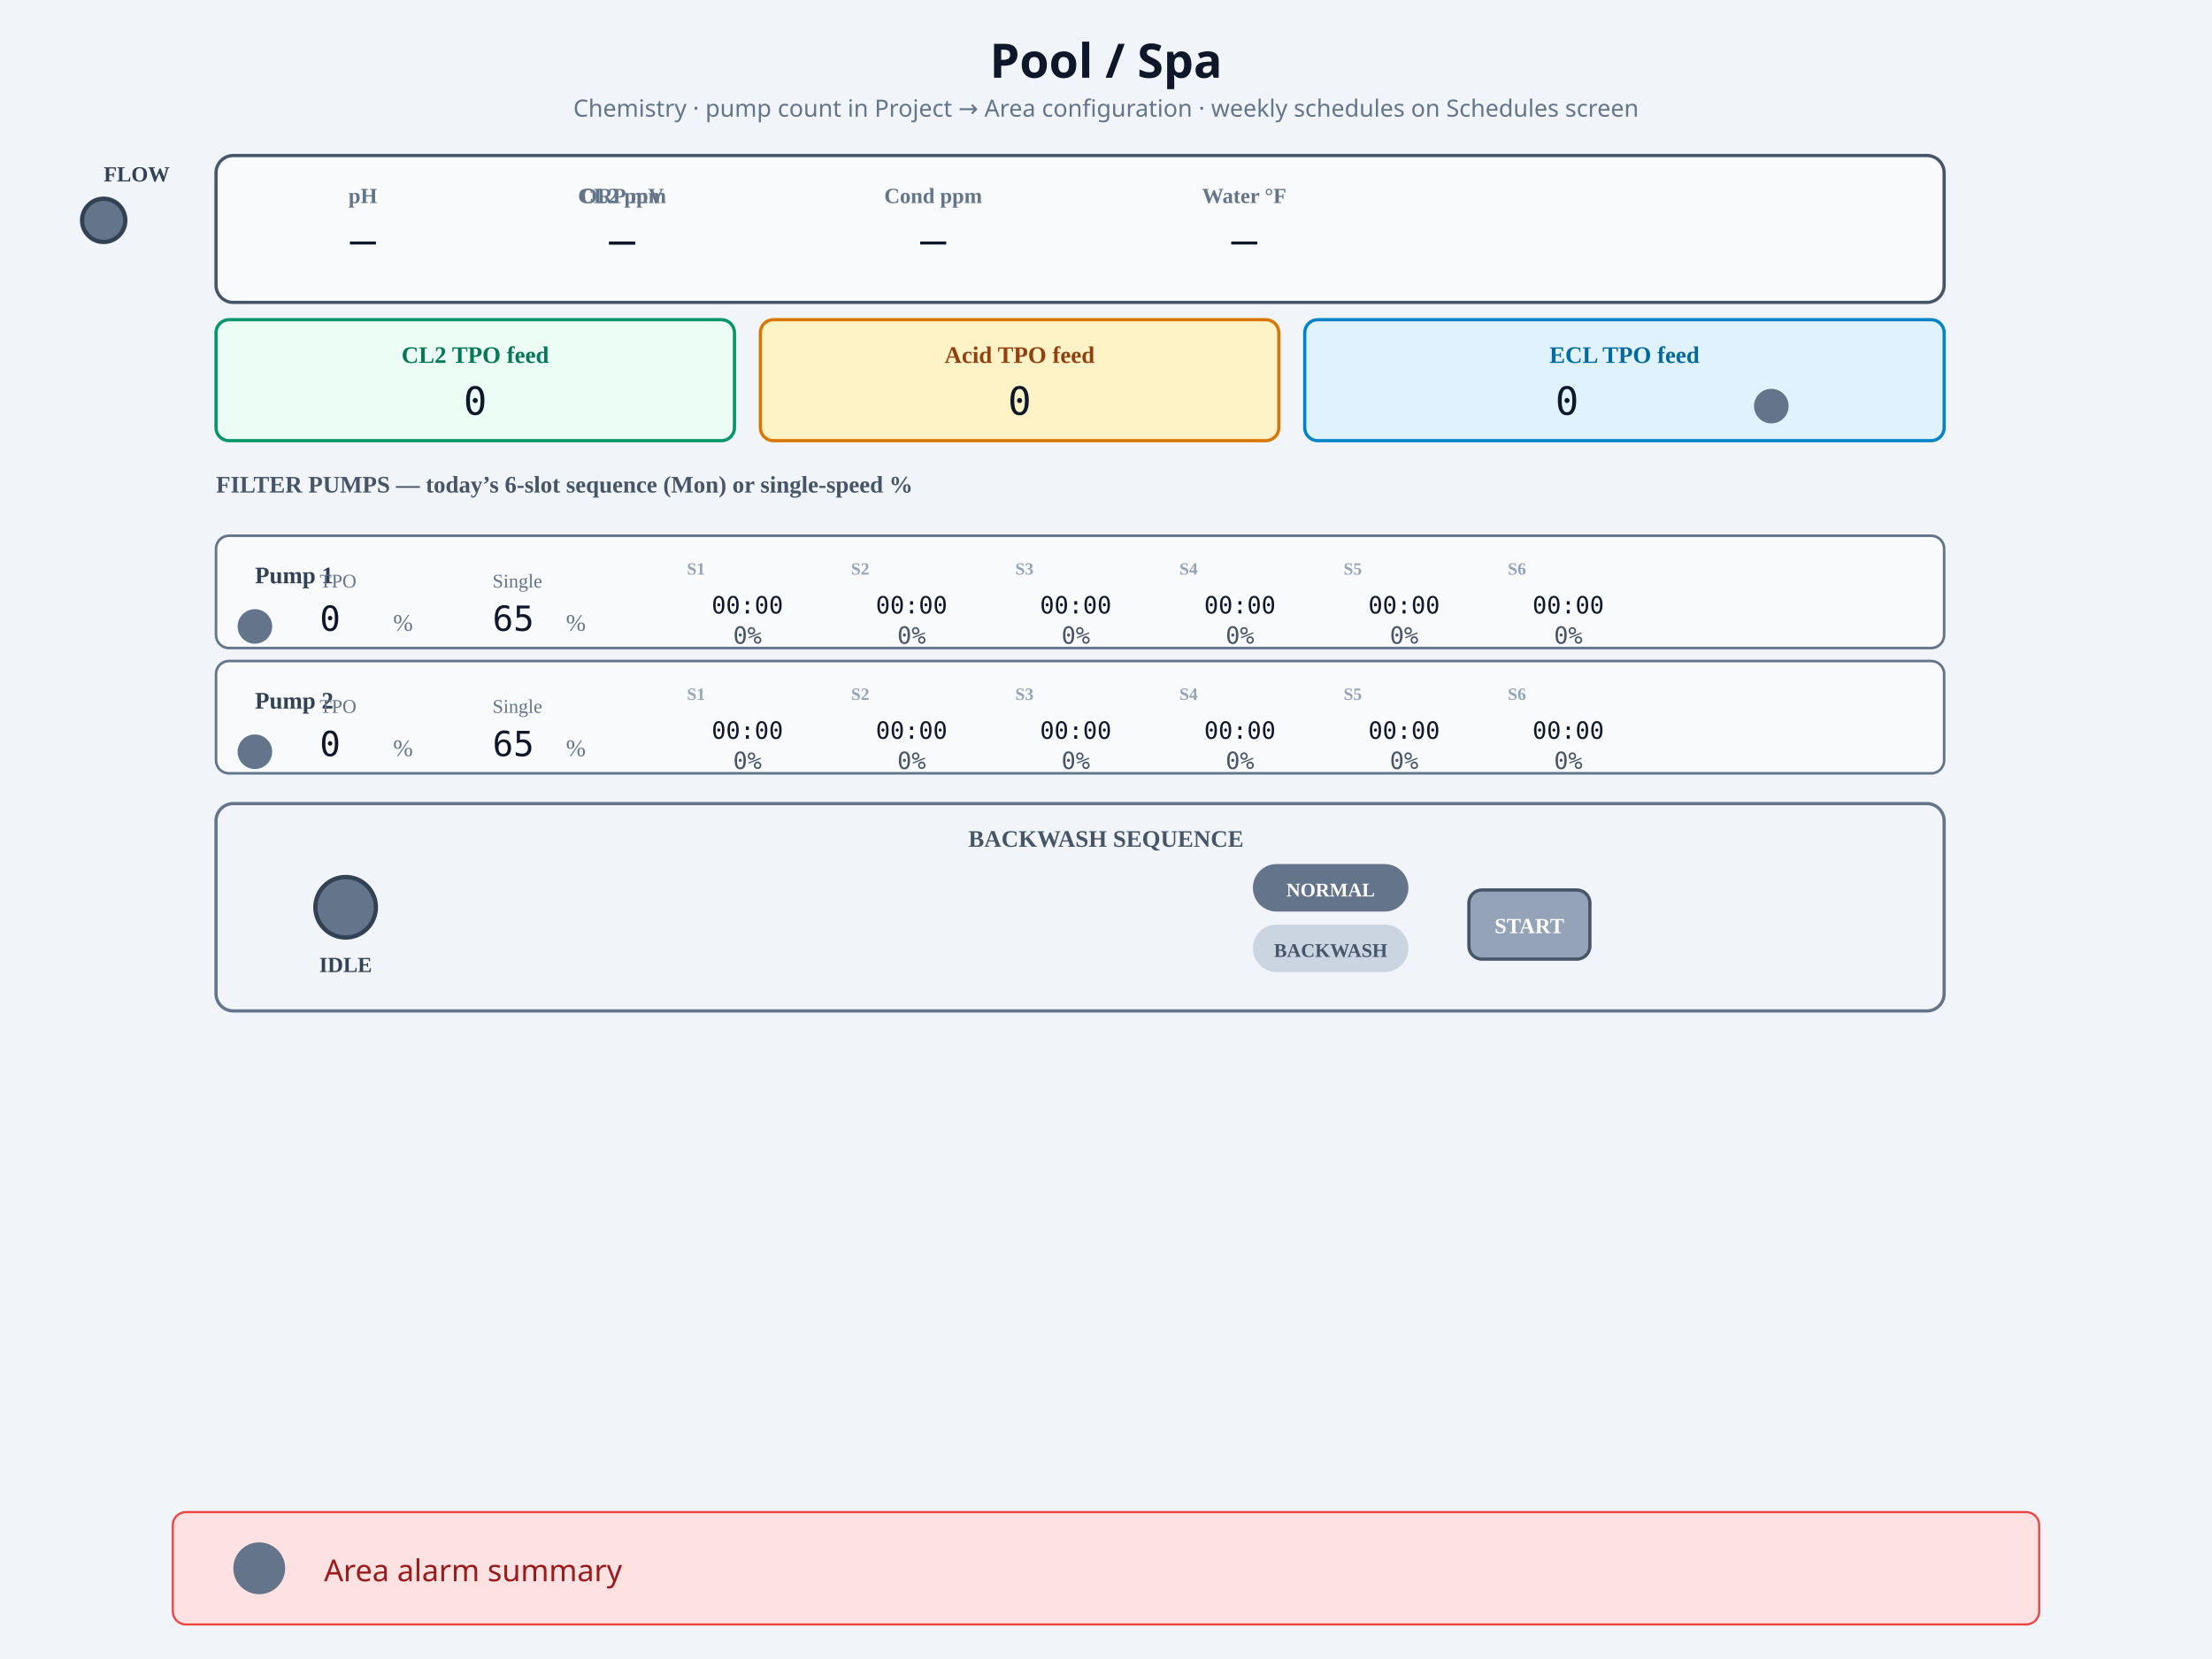
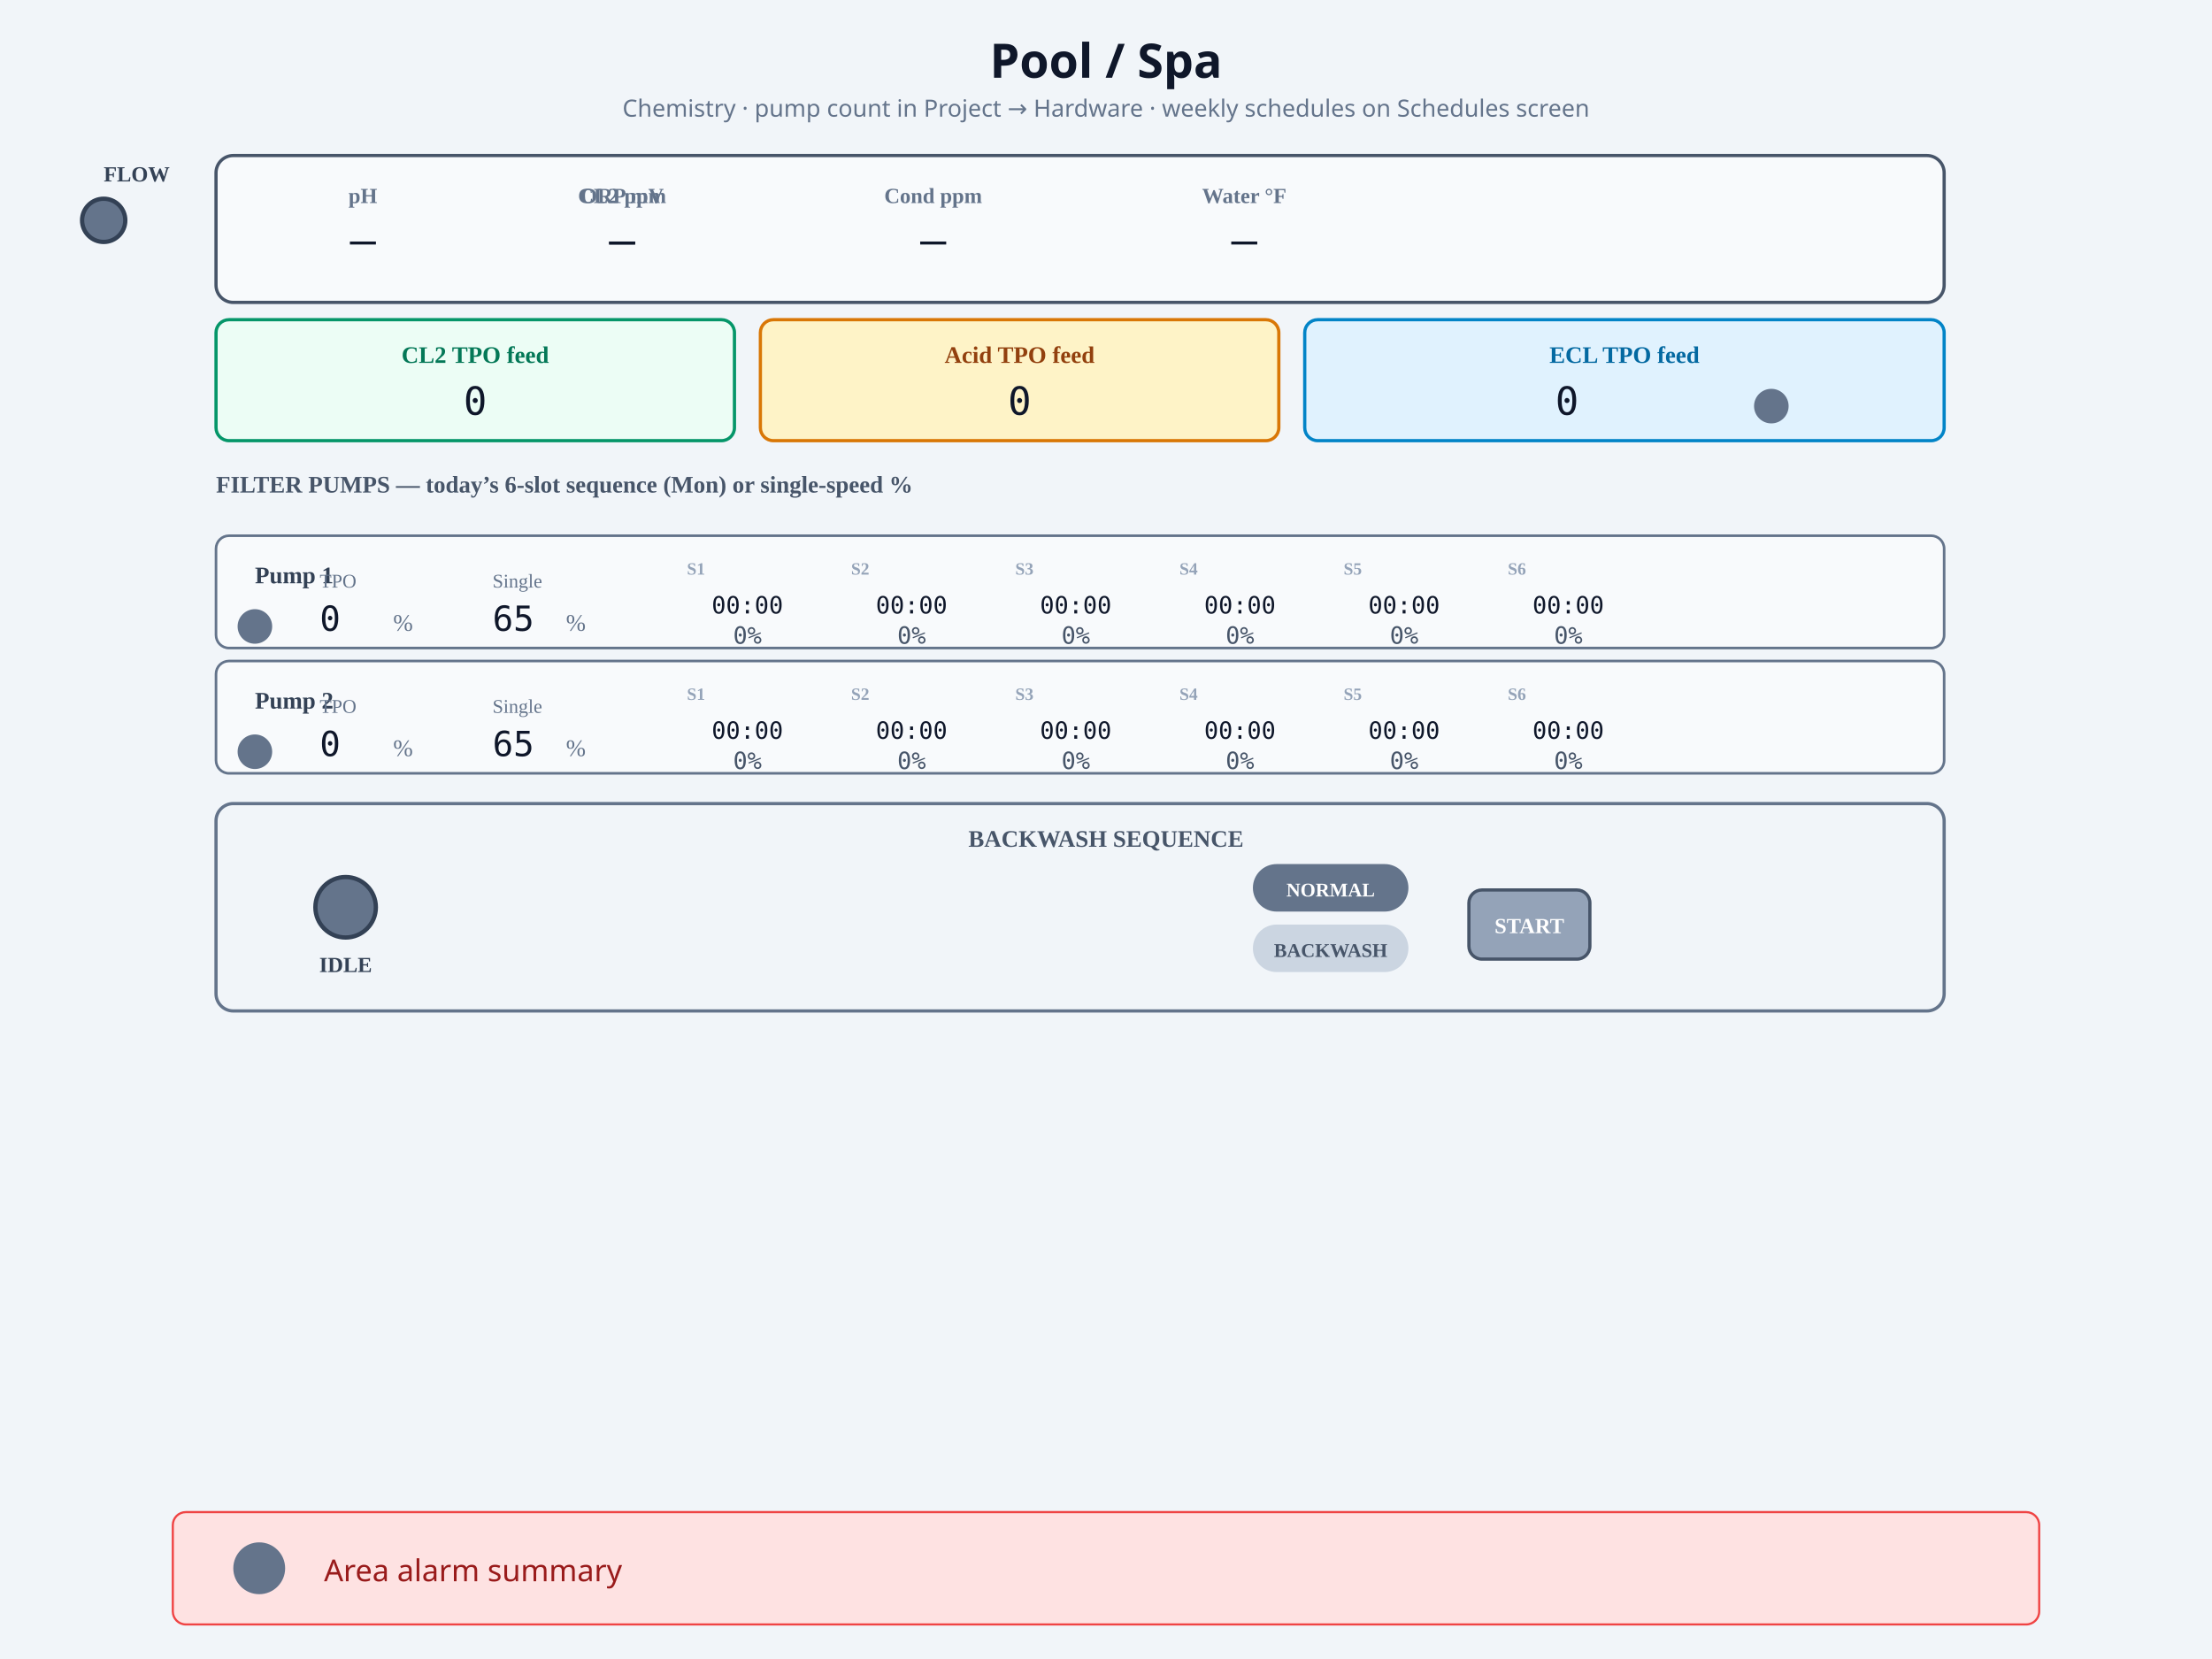
<svg xmlns="http://www.w3.org/2000/svg" viewBox="0 0 1024 768" width="1024" height="768">
  <rect width="1024" height="768" fill="#f1f5f9" />
  <text id="pool_title" x="512" y="36" text-anchor="middle" font-family="Segoe UI,sans-serif" font-size="22" font-weight="600" fill="#0f172a">Pool / Spa</text>
-   <text x="512" y="54" text-anchor="middle" font-family="Segoe UI,sans-serif" font-size="11" fill="#64748b">Chemistry · pump count in Project → Area configuration · weekly schedules on Schedules screen</text>
+   <text x="512" y="54" text-anchor="middle" font-family="Segoe UI,sans-serif" font-size="11" fill="#64748b">Chemistry · pump count in Project → Hardware · weekly schedules on Schedules screen</text>
  <text x="48" y="84" font-size="10" font-weight="600" fill="#334155">FLOW</text>
  <circle id="flow_lamp" cx="48" cy="102" r="10" fill="#64748b" stroke="#334155" stroke-width="2" />
  <rect x="100" y="72" width="800" height="68" rx="8" fill="#f8fafc" stroke="#475569" stroke-width="1.5" />
  <text x="168" y="94" text-anchor="middle" font-size="10" font-weight="600" fill="#64748b">pH</text>
  <text id="ph_pv" x="168" y="118" text-anchor="middle" font-family="Consolas,monospace" font-size="20" fill="#0f172a">—</text>
  <g id="grp_san_orp">
    <text x="288" y="94" text-anchor="middle" font-size="10" font-weight="600" fill="#64748b">ORP mV</text>
    <text id="orp_pv" x="288" y="118" text-anchor="middle" font-family="Consolas,monospace" font-size="20" fill="#0f172a">—</text>
  </g>
  <g id="grp_san_cl2">
    <text x="288" y="94" text-anchor="middle" font-size="10" font-weight="600" fill="#64748b">CL2 ppm</text>
    <text id="cl2_pv" x="288" y="118" text-anchor="middle" font-family="Consolas,monospace" font-size="20" fill="#0f172a">—</text>
  </g>
  <g id="grp_salt_cond">
    <text x="432" y="94" text-anchor="middle" font-size="10" font-weight="600" fill="#64748b">Cond ppm</text>
    <text id="cond_pv" x="432" y="118" text-anchor="middle" font-family="Consolas,monospace" font-size="20" fill="#0f172a">—</text>
  </g>
  <text x="576" y="94" text-anchor="middle" font-size="10" font-weight="600" fill="#64748b">Water °F</text>
  <text id="wat_temp_pv" x="576" y="118" text-anchor="middle" font-family="Consolas,monospace" font-size="20" fill="#0f172a">—</text>
  <g id="grp_feed_fresh">
    <rect x="100" y="148" width="240" height="56" rx="6" fill="#ecfdf5" stroke="#059669" stroke-width="1.5" />
    <text x="220" y="168" text-anchor="middle" font-size="11" font-weight="600" fill="#047857">CL2 TPO feed</text>
    <text id="cl2_pump_pct" x="220" y="192" text-anchor="middle" font-family="Consolas,monospace" font-size="18" fill="#0f172a">0</text>
  </g>
  <rect x="352" y="148" width="240" height="56" rx="6" fill="#fef3c7" stroke="#d97706" stroke-width="1.5" />
  <text x="472" y="168" text-anchor="middle" font-size="11" font-weight="600" fill="#92400e">Acid TPO feed</text>
  <text id="acid_pump_pct" x="472" y="192" text-anchor="middle" font-family="Consolas,monospace" font-size="18" fill="#0f172a">0</text>
  <g id="grp_ecl">
    <rect x="604" y="148" width="296" height="56" rx="6" fill="#e0f2fe" stroke="#0284c7" stroke-width="1.5" />
    <text x="752" y="168" text-anchor="middle" font-size="11" font-weight="600" fill="#0369a1">ECL TPO feed</text>
    <text id="ecl_pct" x="720" y="192" font-family="Consolas,monospace" font-size="18" fill="#0f172a">0</text>
    <circle id="ecl_run_lamp" cx="820" cy="188" r="8" fill="#64748b" />
  </g>
  <text x="100" y="228" font-size="11" font-weight="700" fill="#475569">FILTER PUMPS — today’s 6-slot sequence (Mon) or single-speed %</text>
  <rect x="100" y="248" width="800" height="52" rx="6" fill="#f8fafc" stroke="#64748b" stroke-width="1.2" />
  <text x="118" y="270" font-size="11" font-weight="700" fill="#334155">Pump 1</text>
  <circle id="fp1_run" cx="118" cy="290" r="8" fill="#64748b" />
  <text x="148" y="272" font-size="9" fill="#64748b">TPO</text>
  <text id="fp1_pct" x="148" y="292" font-family="Consolas,monospace" font-size="16" fill="#0f172a">0</text>
  <text x="182" y="292" font-size="11" fill="#64748b">%</text>
  <g id="grp_fp1_ss">
    <text x="228" y="272" font-size="9" fill="#64748b">Single</text>
    <text id="fp1_ss_pct" x="228" y="292" font-family="Consolas,monospace" font-size="16" fill="#0f172a">65</text>
    <text x="262" y="292" font-size="11" fill="#64748b">%</text>
  </g>
  <g id="grp_fp1_seq">
    <text x="318" y="266" font-size="8" font-weight="600" fill="#94a3b8">S1</text>
    <text x="394" y="266" font-size="8" font-weight="600" fill="#94a3b8">S2</text>
    <text x="470" y="266" font-size="8" font-weight="600" fill="#94a3b8">S3</text>
    <text x="546" y="266" font-size="8" font-weight="600" fill="#94a3b8">S4</text>
    <text x="622" y="266" font-size="8" font-weight="600" fill="#94a3b8">S5</text>
    <text x="698" y="266" font-size="8" font-weight="600" fill="#94a3b8">S6</text>
    <text id="fp1_s1_t" x="346" y="284" text-anchor="middle" font-family="Consolas,monospace" font-size="11" fill="#0f172a">00:00</text>
    <text id="fp1_s1_p" x="346" y="298" text-anchor="middle" font-family="Consolas,monospace" font-size="11" fill="#475569">0%</text>
    <text id="fp1_s2_t" x="422" y="284" text-anchor="middle" font-family="Consolas,monospace" font-size="11" fill="#0f172a">00:00</text>
    <text id="fp1_s2_p" x="422" y="298" text-anchor="middle" font-family="Consolas,monospace" font-size="11" fill="#475569">0%</text>
    <text id="fp1_s3_t" x="498" y="284" text-anchor="middle" font-family="Consolas,monospace" font-size="11" fill="#0f172a">00:00</text>
    <text id="fp1_s3_p" x="498" y="298" text-anchor="middle" font-family="Consolas,monospace" font-size="11" fill="#475569">0%</text>
    <text id="fp1_s4_t" x="574" y="284" text-anchor="middle" font-family="Consolas,monospace" font-size="11" fill="#0f172a">00:00</text>
    <text id="fp1_s4_p" x="574" y="298" text-anchor="middle" font-family="Consolas,monospace" font-size="11" fill="#475569">0%</text>
    <text id="fp1_s5_t" x="650" y="284" text-anchor="middle" font-family="Consolas,monospace" font-size="11" fill="#0f172a">00:00</text>
    <text id="fp1_s5_p" x="650" y="298" text-anchor="middle" font-family="Consolas,monospace" font-size="11" fill="#475569">0%</text>
    <text id="fp1_s6_t" x="726" y="284" text-anchor="middle" font-family="Consolas,monospace" font-size="11" fill="#0f172a">00:00</text>
    <text id="fp1_s6_p" x="726" y="298" text-anchor="middle" font-family="Consolas,monospace" font-size="11" fill="#475569">0%</text>
  </g>
  <g id="grp_fp2">
    <rect x="100" y="306" width="800" height="52" rx="6" fill="#f8fafc" stroke="#64748b" stroke-width="1.2" />
    <text x="118" y="328" font-size="11" font-weight="700" fill="#334155">Pump 2</text>
    <circle id="fp2_run" cx="118" cy="348" r="8" fill="#64748b" />
    <text x="148" y="330" font-size="9" fill="#64748b">TPO</text>
    <text id="fp2_pct" x="148" y="350" font-family="Consolas,monospace" font-size="16" fill="#0f172a">0</text>
    <text x="182" y="350" font-size="11" fill="#64748b">%</text>
    <g id="grp_fp2_ss">
      <text x="228" y="330" font-size="9" fill="#64748b">Single</text>
      <text id="fp2_ss_pct" x="228" y="350" font-family="Consolas,monospace" font-size="16" fill="#0f172a">65</text>
      <text x="262" y="350" font-size="11" fill="#64748b">%</text>
    </g>
    <g id="grp_fp2_seq">
      <text x="318" y="324" font-size="8" font-weight="600" fill="#94a3b8">S1</text>
      <text x="394" y="324" font-size="8" font-weight="600" fill="#94a3b8">S2</text>
      <text x="470" y="324" font-size="8" font-weight="600" fill="#94a3b8">S3</text>
      <text x="546" y="324" font-size="8" font-weight="600" fill="#94a3b8">S4</text>
      <text x="622" y="324" font-size="8" font-weight="600" fill="#94a3b8">S5</text>
      <text x="698" y="324" font-size="8" font-weight="600" fill="#94a3b8">S6</text>
      <text id="fp2_s1_t" x="346" y="342" text-anchor="middle" font-family="Consolas,monospace" font-size="11" fill="#0f172a">00:00</text>
      <text id="fp2_s1_p" x="346" y="356" text-anchor="middle" font-family="Consolas,monospace" font-size="11" fill="#475569">0%</text>
      <text id="fp2_s2_t" x="422" y="342" text-anchor="middle" font-family="Consolas,monospace" font-size="11" fill="#0f172a">00:00</text>
      <text id="fp2_s2_p" x="422" y="356" text-anchor="middle" font-family="Consolas,monospace" font-size="11" fill="#475569">0%</text>
      <text id="fp2_s3_t" x="498" y="342" text-anchor="middle" font-family="Consolas,monospace" font-size="11" fill="#0f172a">00:00</text>
      <text id="fp2_s3_p" x="498" y="356" text-anchor="middle" font-family="Consolas,monospace" font-size="11" fill="#475569">0%</text>
      <text id="fp2_s4_t" x="574" y="342" text-anchor="middle" font-family="Consolas,monospace" font-size="11" fill="#0f172a">00:00</text>
      <text id="fp2_s4_p" x="574" y="356" text-anchor="middle" font-family="Consolas,monospace" font-size="11" fill="#475569">0%</text>
      <text id="fp2_s5_t" x="650" y="342" text-anchor="middle" font-family="Consolas,monospace" font-size="11" fill="#0f172a">00:00</text>
      <text id="fp2_s5_p" x="650" y="356" text-anchor="middle" font-family="Consolas,monospace" font-size="11" fill="#475569">0%</text>
      <text id="fp2_s6_t" x="726" y="342" text-anchor="middle" font-family="Consolas,monospace" font-size="11" fill="#0f172a">00:00</text>
      <text id="fp2_s6_p" x="726" y="356" text-anchor="middle" font-family="Consolas,monospace" font-size="11" fill="#475569">0%</text>
    </g>
  </g>
  <g id="bw_panel">
    <rect x="100" y="372" width="800" height="96" rx="8" fill="#f1f5f9" stroke="#64748b" stroke-width="1.5" />
    <text x="512" y="392" text-anchor="middle" font-size="11" font-weight="600" fill="#475569">BACKWASH SEQUENCE</text>
    <circle id="bw_step_lamp" cx="160" cy="420" r="14" fill="#64748b" stroke="#334155" stroke-width="2" />
    <text id="bw_state" x="160" y="450" text-anchor="middle" font-size="10" font-weight="700" fill="#334155">IDLE</text>
    <g id="btn_bw_normal" transform="translate(580, 400)">
      <rect width="72" height="22" rx="11" fill="#64748b" />
      <text x="36" y="15" text-anchor="middle" font-size="9" font-weight="700" fill="#ffffff">NORMAL</text>
    </g>
    <g id="btn_bw_backwash" transform="translate(580, 428)">
      <rect width="72" height="22" rx="11" fill="#cbd5e1" />
      <text x="36" y="15" text-anchor="middle" font-size="9" font-weight="700" fill="#475569">BACKWASH</text>
    </g>
    <g id="btn_bw_start" transform="translate(680, 412)">
      <rect width="56" height="32" rx="6" fill="#94a3b8" stroke="#475569" stroke-width="1.5" />
      <text x="28" y="20" text-anchor="middle" font-size="10" font-weight="700" fill="#ffffff">START</text>
    </g>
  </g>
  <rect x="80" y="700" width="864" height="52" rx="6" fill="#fee2e2" stroke="#ef4444" stroke-width="1" />
  <circle id="lamp_pool_alm" cx="120" cy="726" r="12" fill="#64748b" />
  <text x="150" y="732" font-family="Segoe UI,sans-serif" font-size="14" fill="#991b1b">Area alarm summary</text>
</svg>
